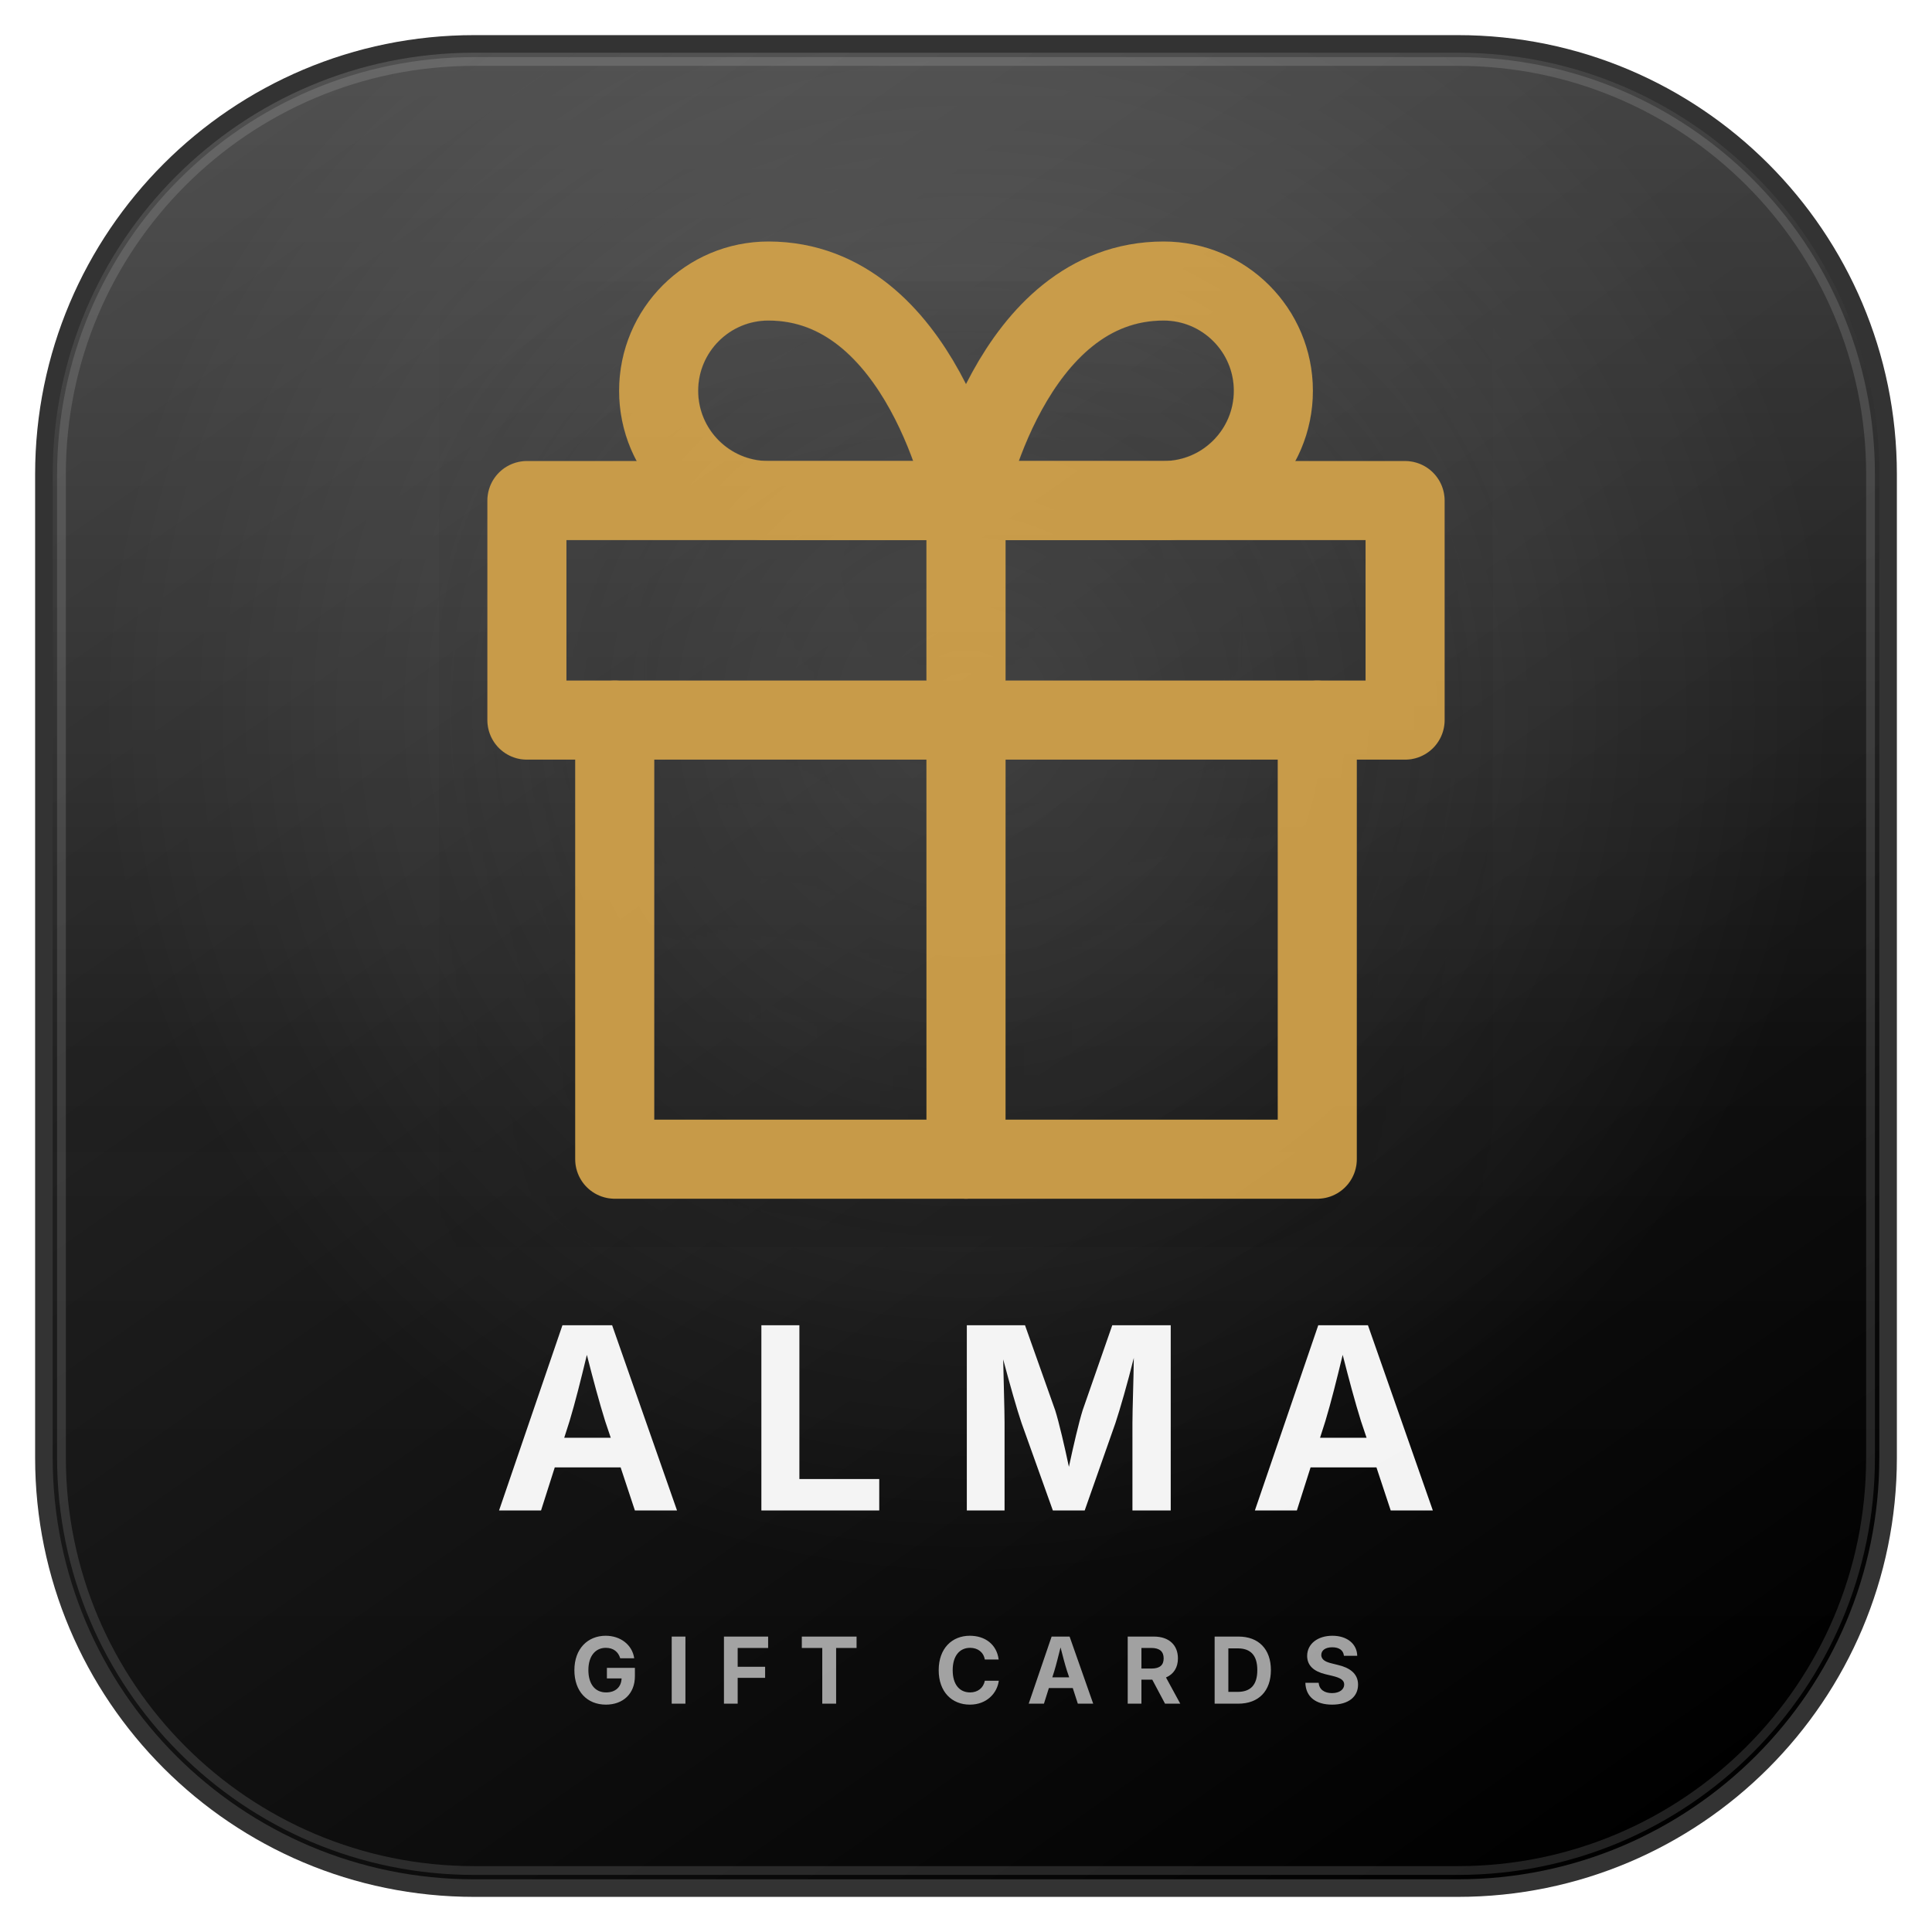
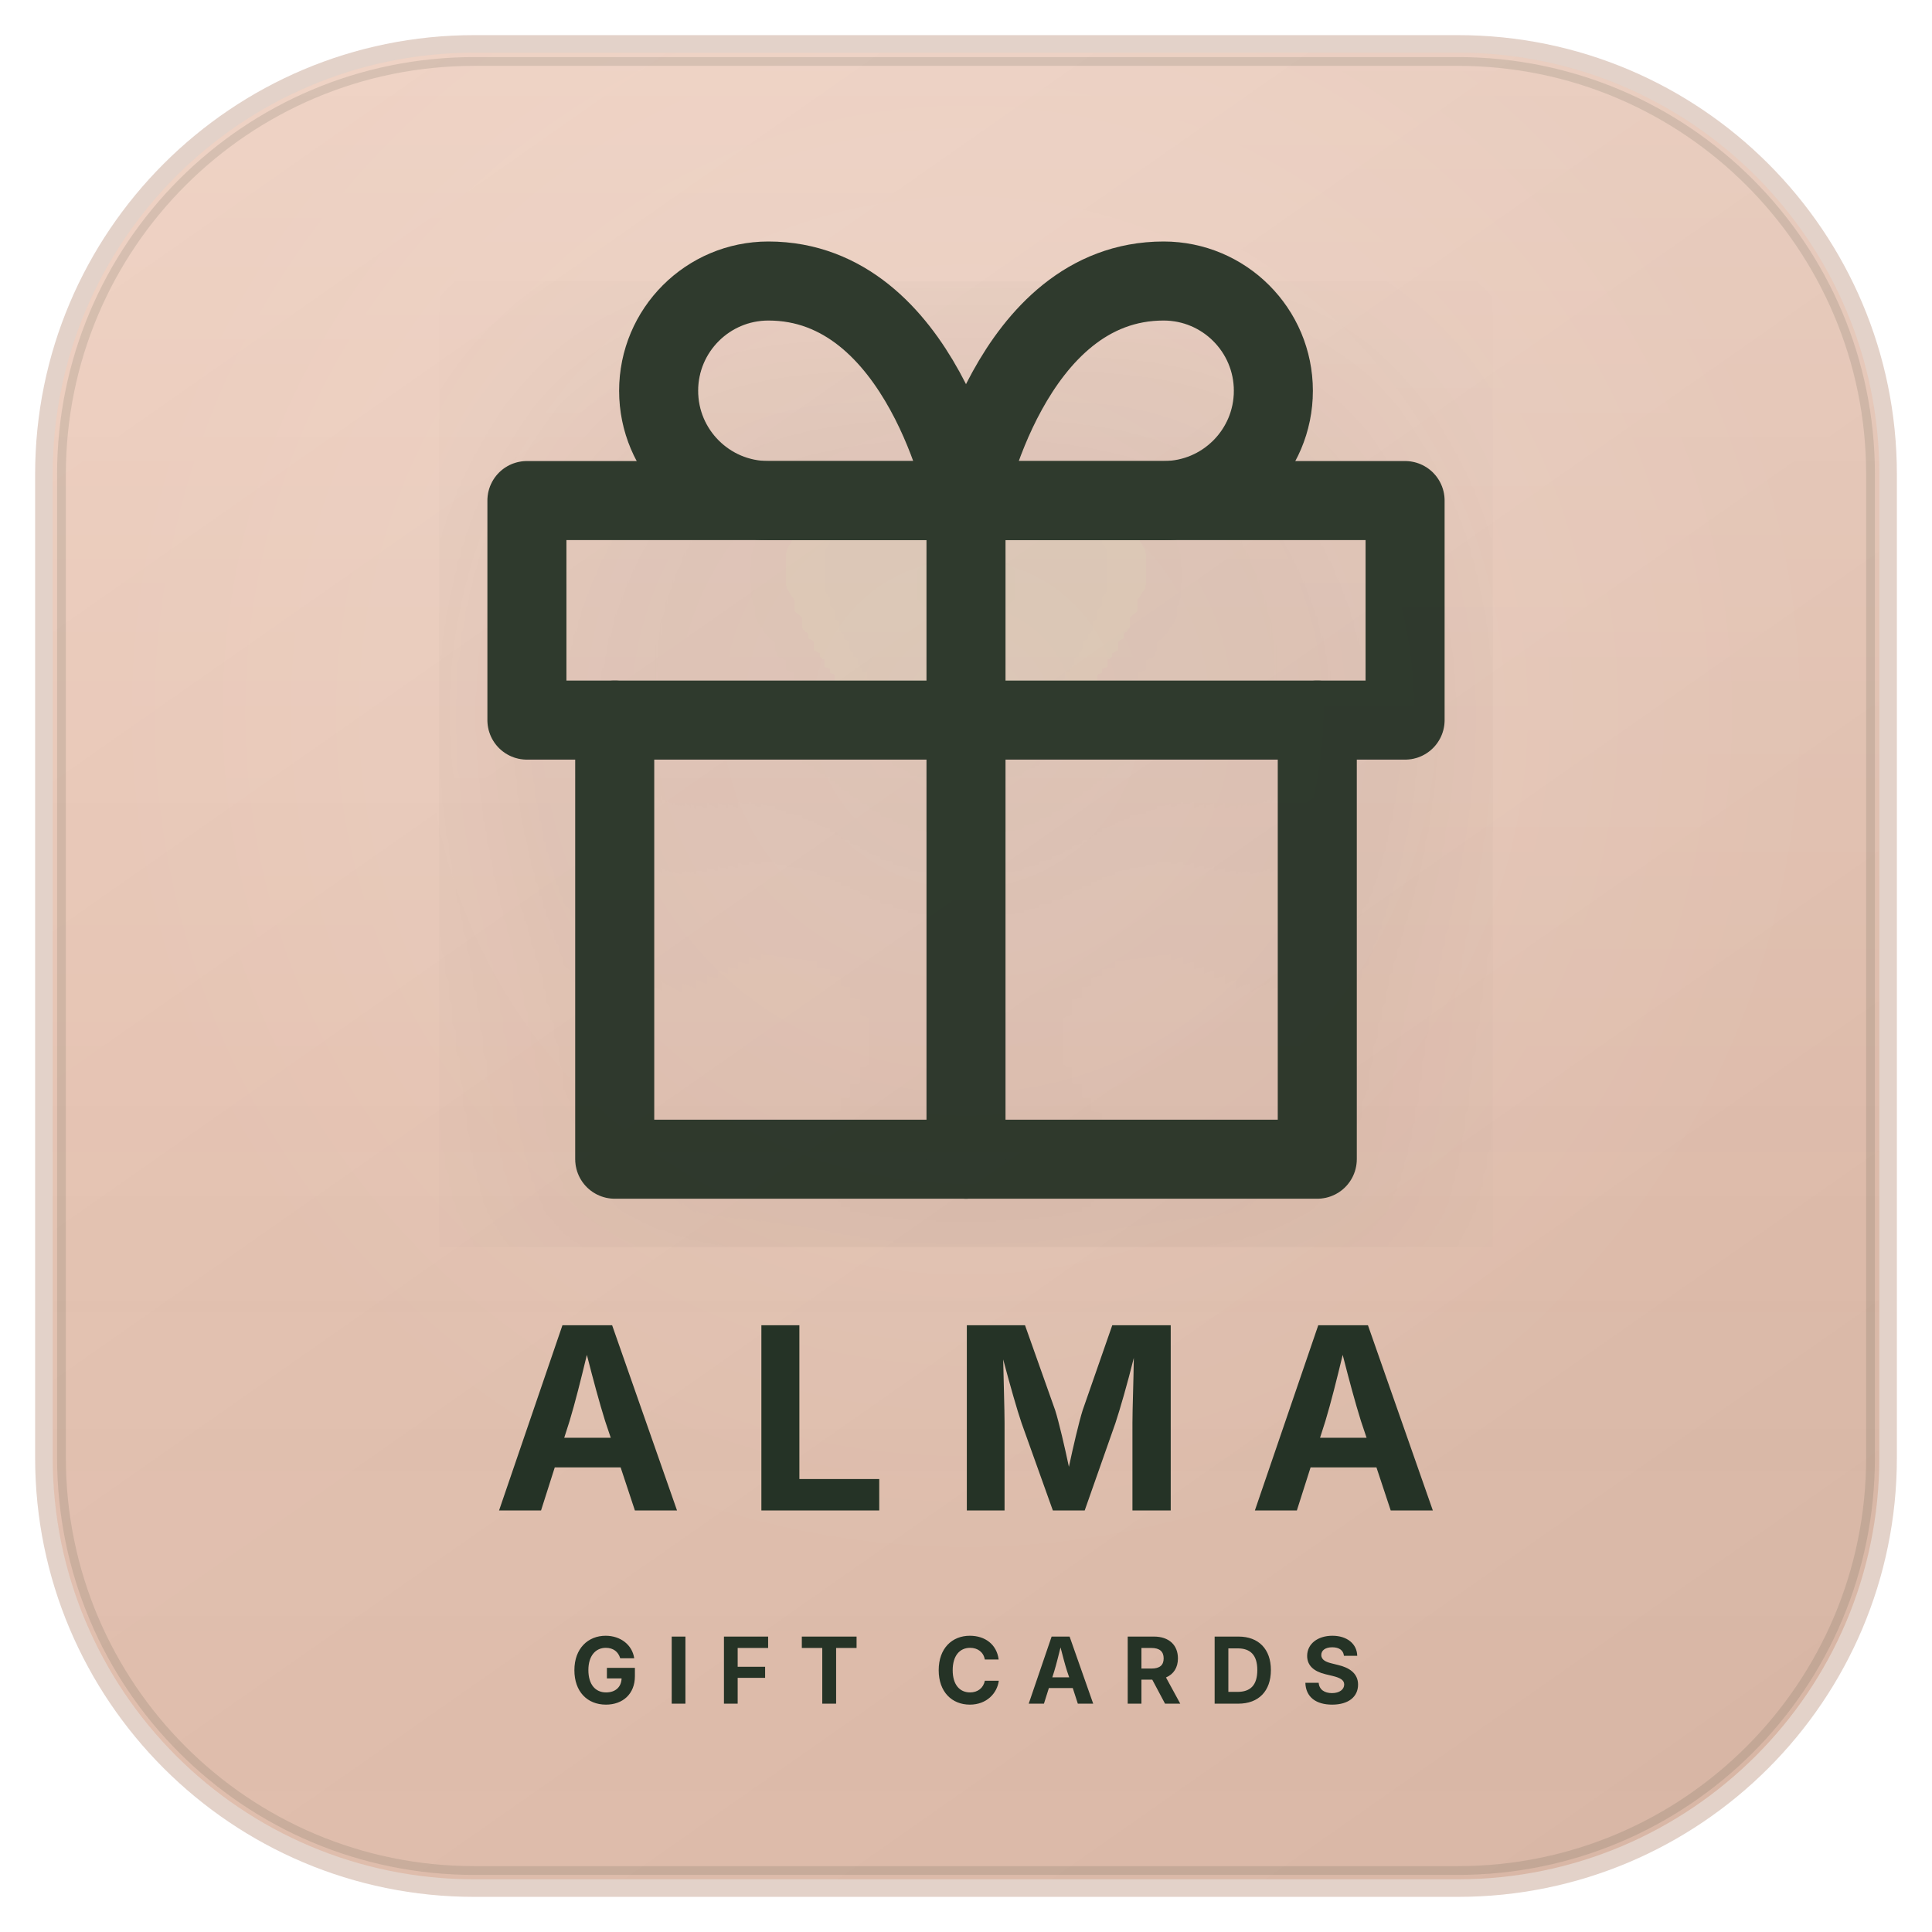
<svg xmlns="http://www.w3.org/2000/svg" viewBox="0 0 220 220" width="1024" height="1024">
  <defs>
    <linearGradient id="g_giftcards" x1="15%" y1="0%" x2="85%" y2="100%">
-       <stop offset="0%" stop-color="#2A2A2A" />
-       <stop offset="100%" stop-color="#000000" />
+       <stop offset="0%" stop-color="#EBC9B8" />
+       <stop offset="100%" stop-color="#D9B7A6" />
    </linearGradient>
    <radialGradient id="rg_giftcards" cx="50%" cy="36%" r="48%">
      <stop offset="0%" stop-color="rgba(255,255,255,0.15)" />
      <stop offset="100%" stop-color="rgba(255,255,255,0)" />
    </radialGradient>
    <linearGradient id="sh_giftcards" x1="0" y1="0" x2="0" y2="1">
      <stop offset="0%" stop-color="rgba(255,255,255,0.18)" />
      <stop offset="55%" stop-color="rgba(255,255,255,0.02)" />
      <stop offset="100%" stop-color="rgba(0,0,0,0)" />
    </linearGradient>
    <filter id="f_giftcards">
-       <feDropShadow dx="0" dy="2" stdDeviation="3" flood-color="#000" flood-opacity="0.26" />
+       <feDropShadow dx="0" dy="2" stdDeviation="3" flood-color="#253326" flood-opacity="0.12" />
    </filter>
  </defs>
-   <rect x="4" y="4" width="212" height="212" rx="50" fill="#000000" opacity="0.8" />
+   <rect x="4" y="4" width="212" height="212" rx="50" fill="#C7A594" opacity="0.5" />
  <rect x="6" y="6" width="208" height="208" rx="48" fill="url(#g_giftcards)" />
  <rect x="6" y="6" width="208" height="208" rx="48" fill="url(#rg_giftcards)" />
  <rect x="6" y="6" width="208" height="208" rx="48" fill="url(#sh_giftcards)" />
-   <rect x="7" y="7" width="206" height="206" rx="47" fill="none" stroke="rgba(255,255,255,0.13)" stroke-width="1" />
-   <g transform="translate(50 22) scale(5.0)" fill="none" stroke="#CFA04A" stroke-width="1.8" stroke-linecap="round" stroke-linejoin="round" opacity="0.95" filter="url(#f_giftcards)">
+   <rect x="7" y="7" width="206" height="206" rx="47" fill="none" stroke="rgba(37, 51, 38, 0.12)" stroke-width="1" />
+   <g transform="translate(50 22) scale(5.0)" fill="none" stroke="#253326" stroke-width="1.8" stroke-linecap="round" stroke-linejoin="round" opacity="0.95" filter="url(#f_giftcards)">
    <polyline points="20 12 20 22 4 22 4 12" />
    <rect x="2" y="7" width="20" height="5" />
    <line x1="12" y1="22" x2="12" y2="7" />
    <path d="M12 7H7.5a2.5 2.5 0 0 1 0-5C11 2 12 7 12 7z" />
    <path d="M12 7h4.5a2.5 2.5 0 0 0 0-5C13 2 12 7 12 7z" />
  </g>
-   <text x="110" y="172" text-anchor="middle" fill="rgba(255,255,255,0.95)" font-family="Inter,-apple-system,Helvetica Neue,Arial,sans-serif" font-size="29" font-weight="700" letter-spacing="7">ALMA</text>
-   <text x="110" y="194" text-anchor="middle" fill="rgba(255,255,255,0.62)" font-family="Inter,-apple-system,Helvetica Neue,Arial,sans-serif" font-size="10.5" font-weight="700" letter-spacing="3">GIFT CARDS</text>
+   <text x="110" y="172" text-anchor="middle" fill="#253326" font-family="Inter,-apple-system,Helvetica Neue,Arial,sans-serif" font-size="29" font-weight="700" letter-spacing="7">ALMA</text>
+   <text x="110" y="194" text-anchor="middle" fill="#253326" font-family="Inter,-apple-system,Helvetica Neue,Arial,sans-serif" font-size="10.5" font-weight="700" letter-spacing="3">GIFT CARDS</text>
</svg>
